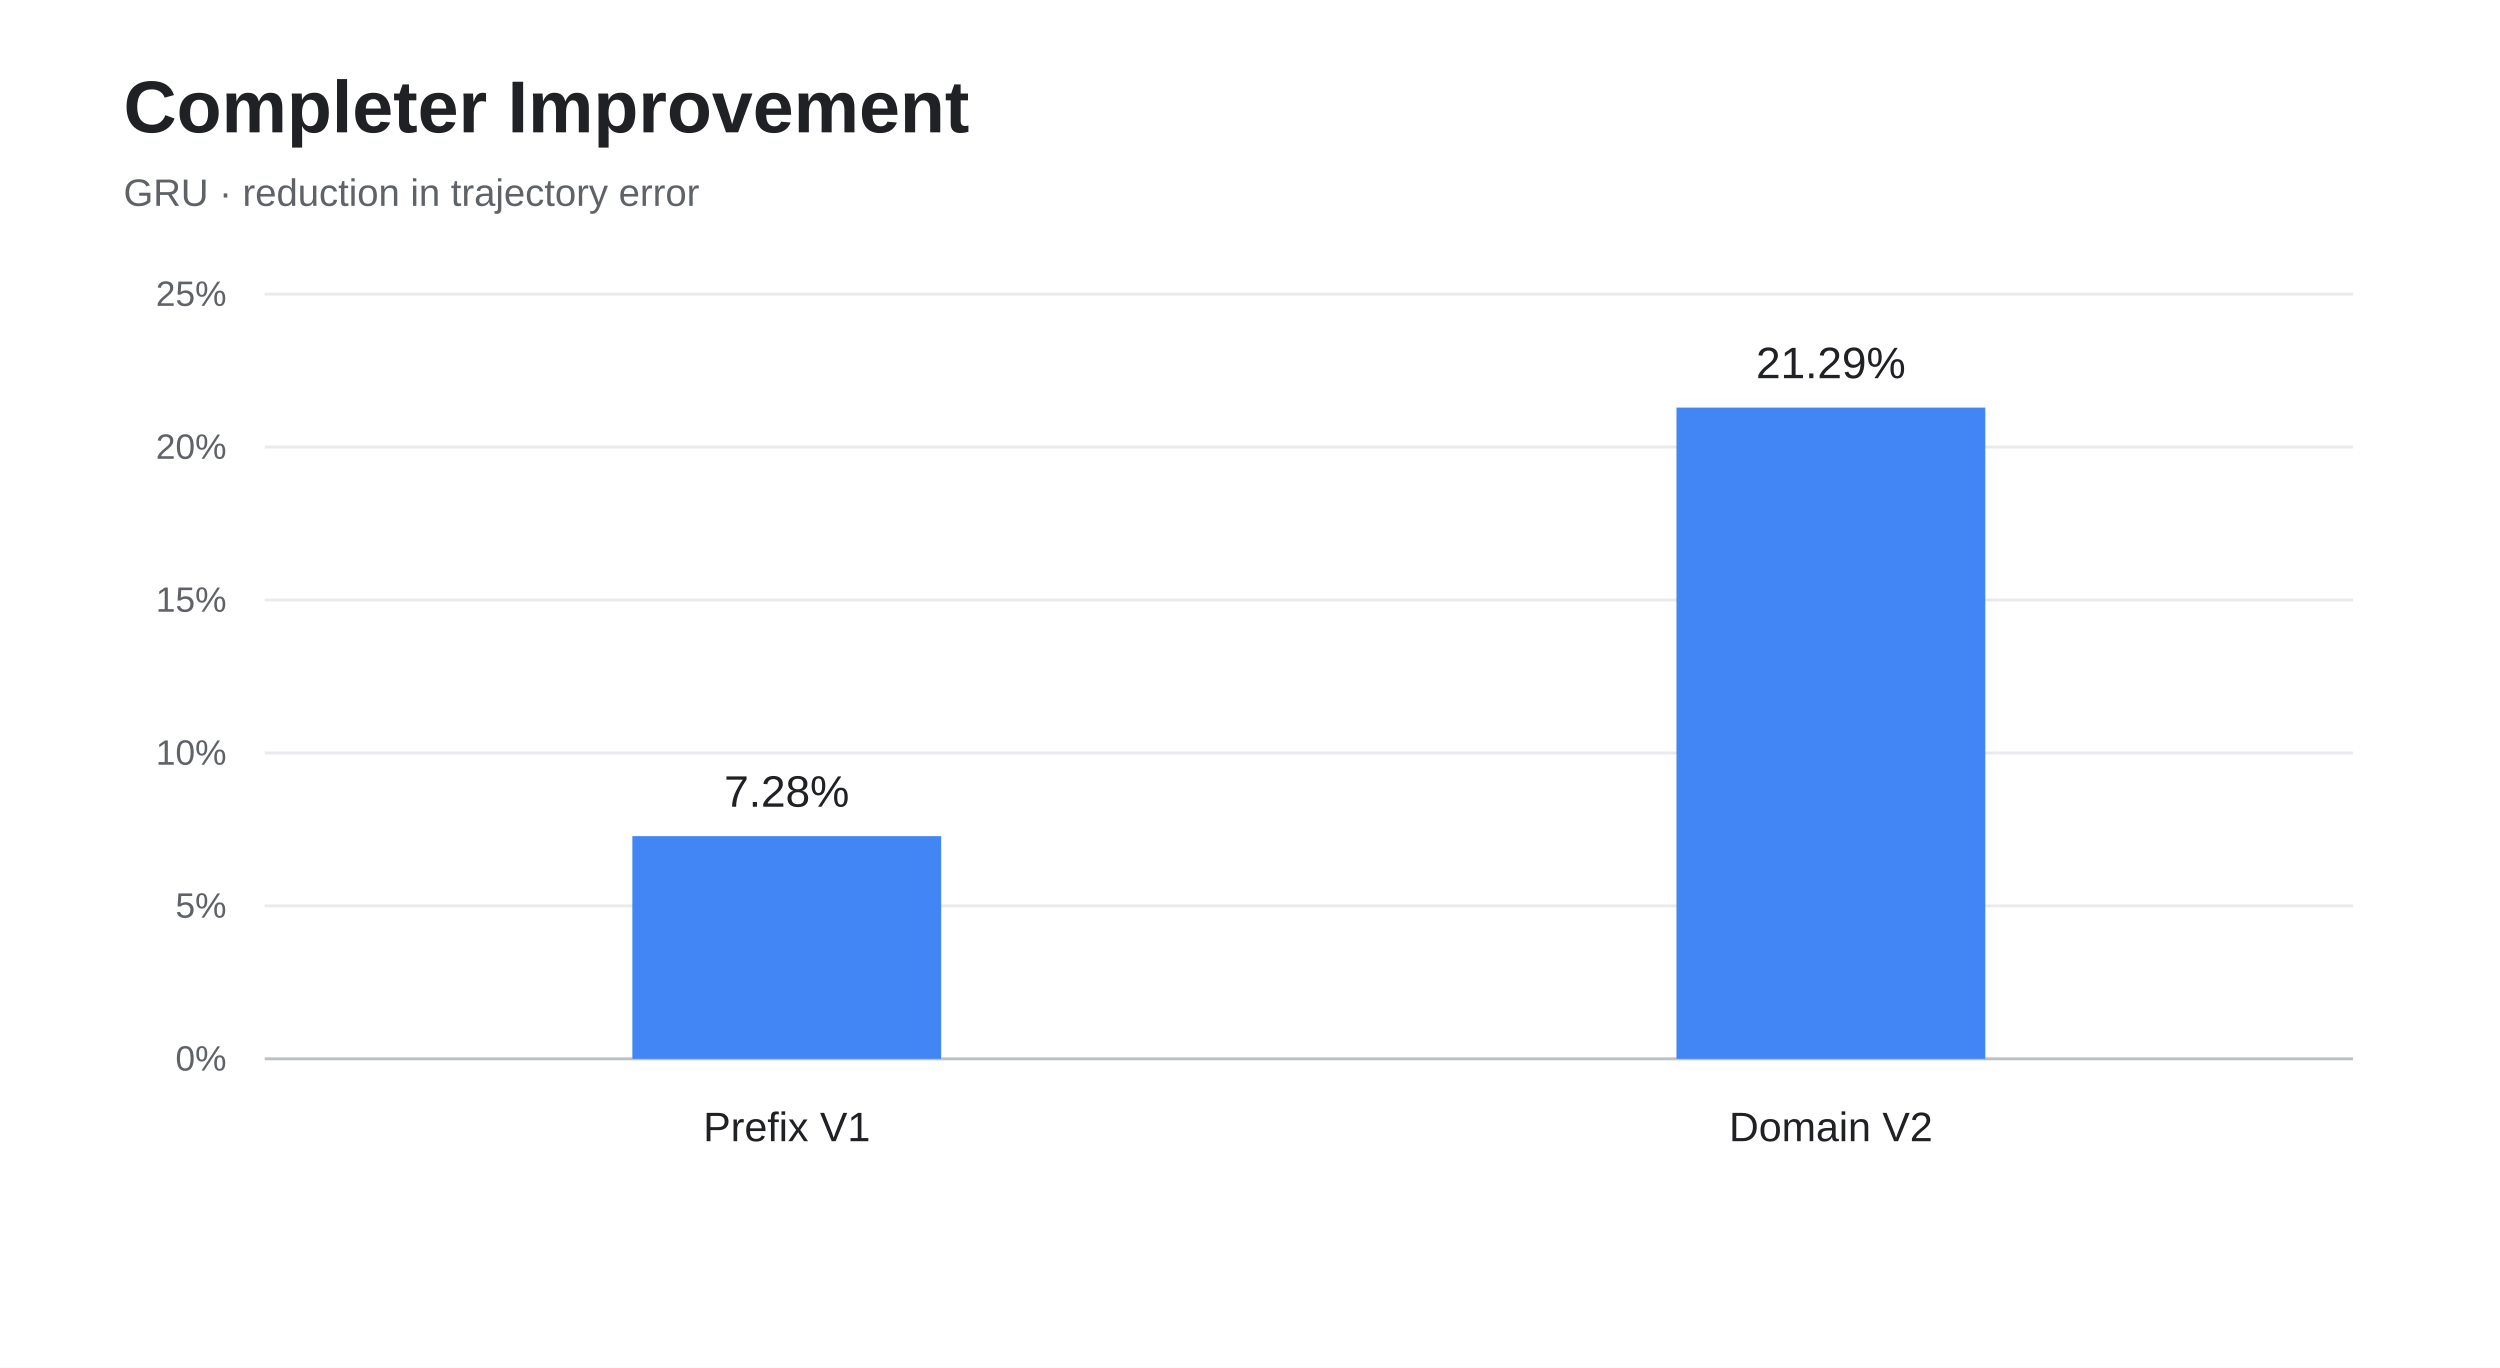
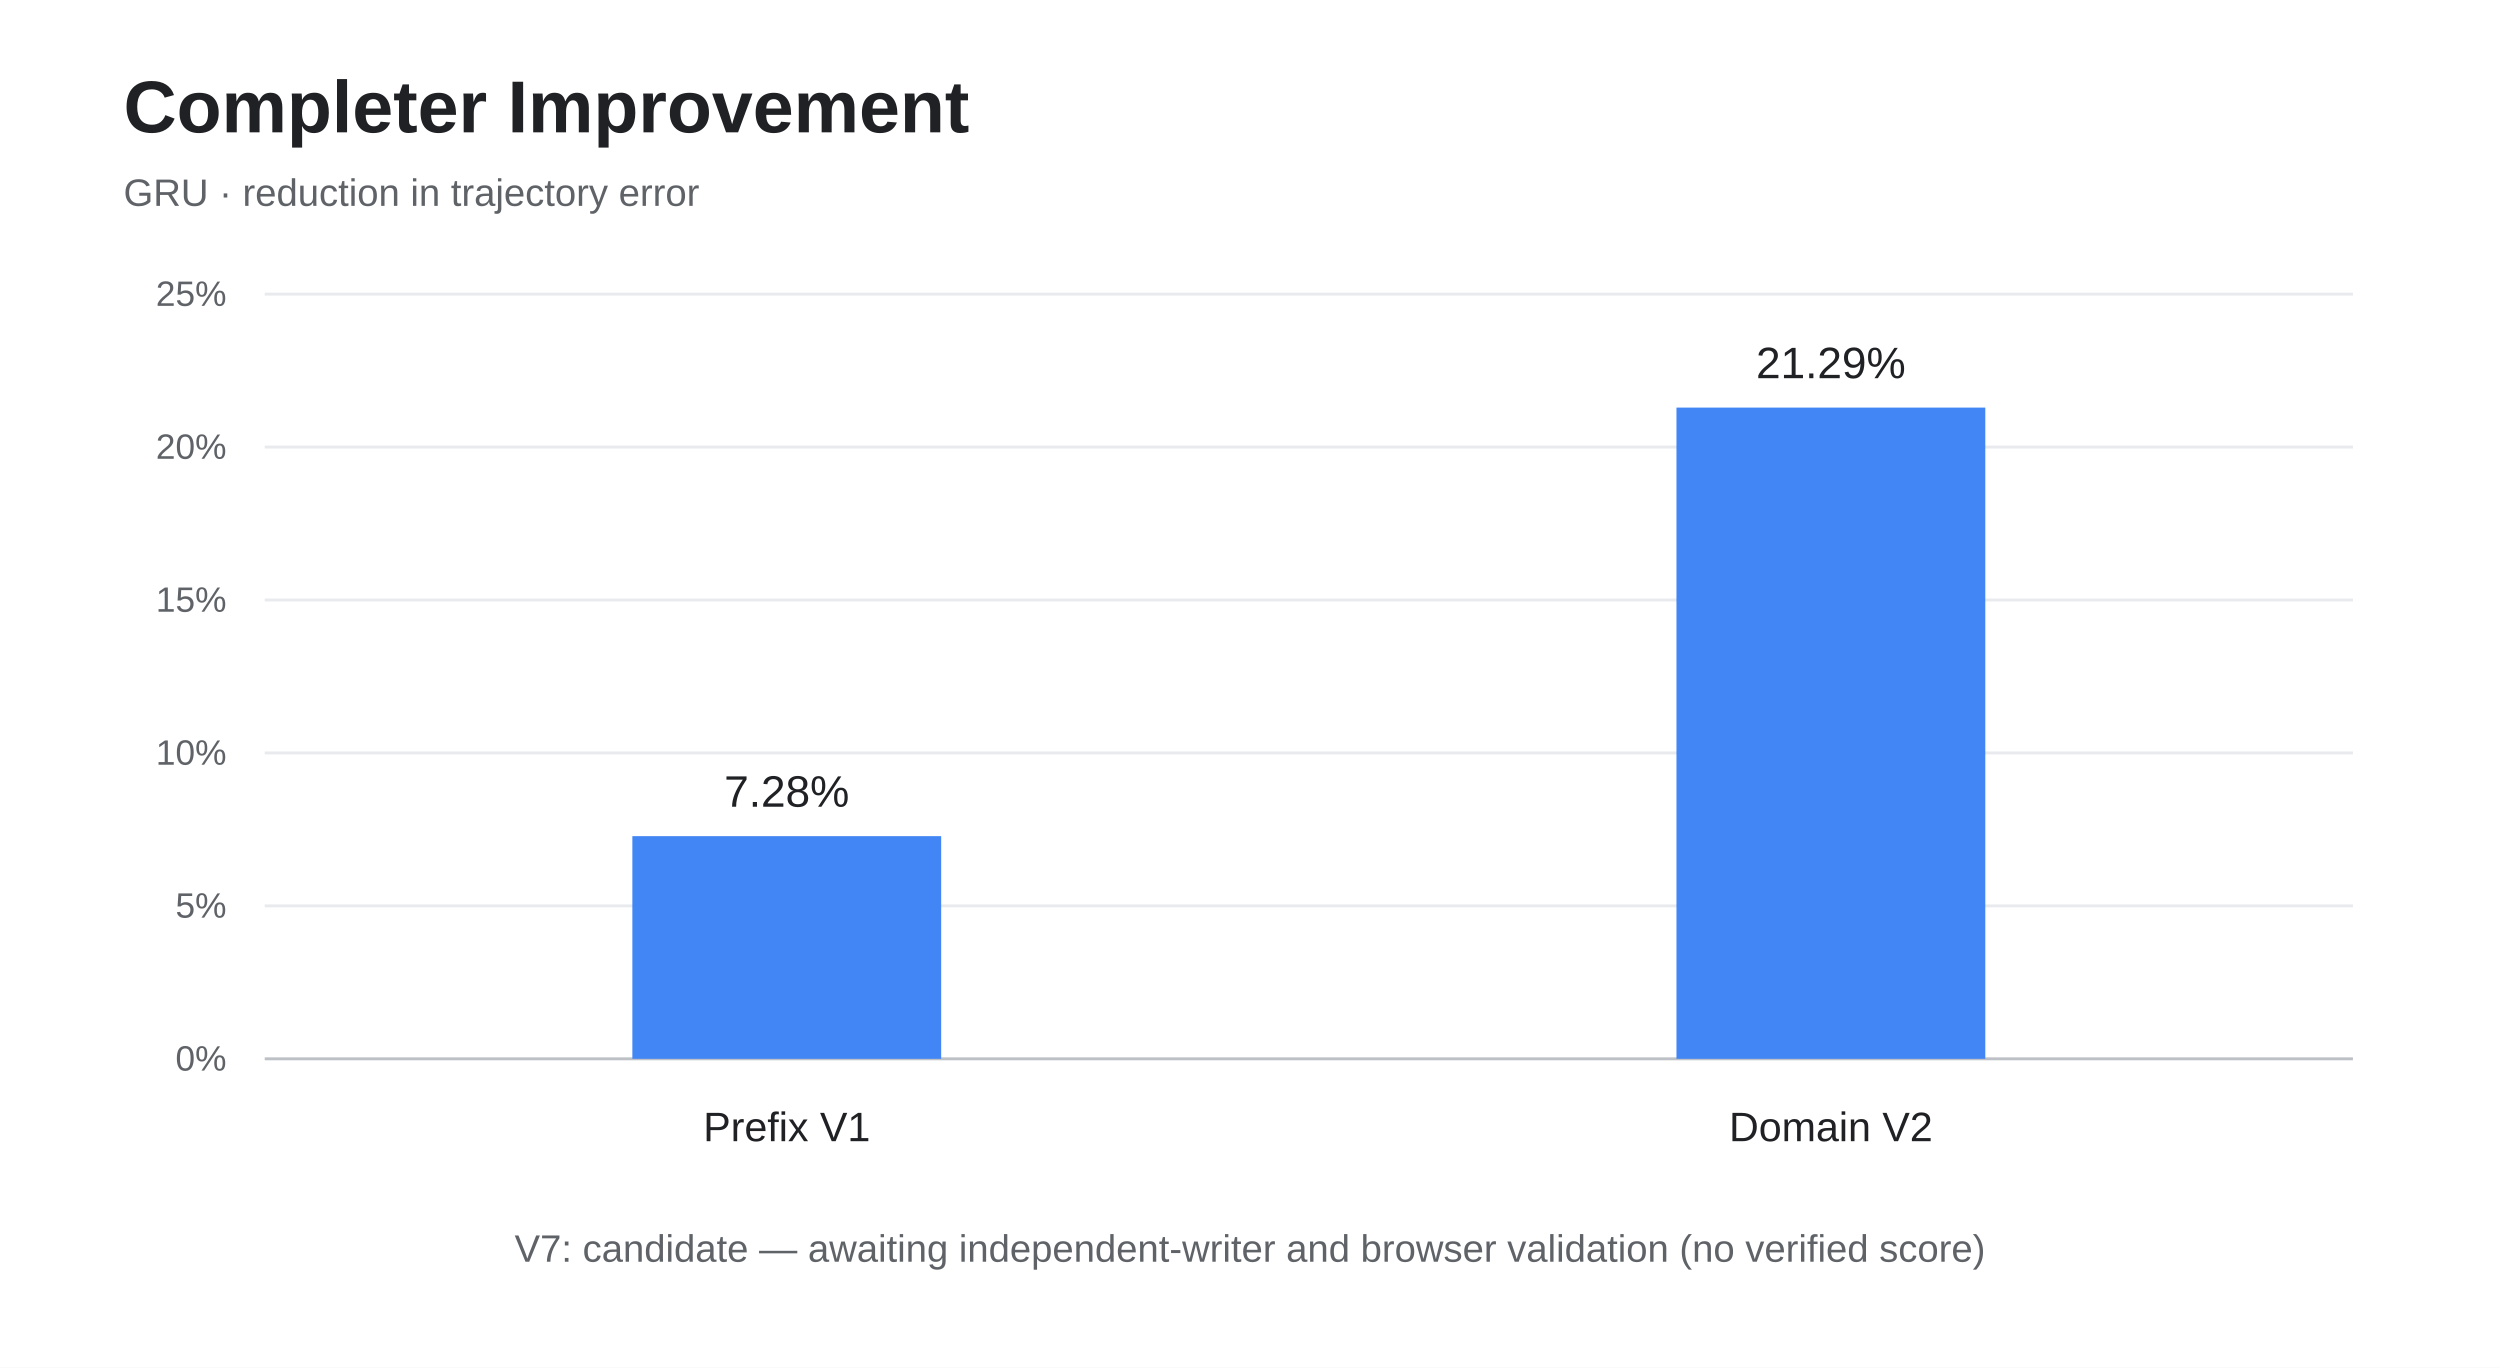
<svg xmlns="http://www.w3.org/2000/svg" width="850" height="465" viewBox="0 0 850 465" role="img" aria-label="Completer Improvement">
  <rect width="850" height="465" fill="#fff" />
  <g font-family="Arial,Helvetica,sans-serif">
    <text x="42" y="45" font-size="25" font-weight="600" fill="#202124">Completer Improvement</text>
    <text x="42" y="70" font-size="13" fill="#5f6368">GRU · reduction in trajectory error</text>
    <line x1="90" y1="360" x2="800" y2="360" stroke="#bdc1c6" />
    <text x="77" y="364" font-size="12" fill="#5f6368" text-anchor="end">0%</text>
    <line x1="90" y1="308" x2="800" y2="308" stroke="#e8eaed" />
    <text x="77" y="312" font-size="12" fill="#5f6368" text-anchor="end">5%</text>
    <line x1="90" y1="256" x2="800" y2="256" stroke="#e8eaed" />
    <text x="77" y="260" font-size="12" fill="#5f6368" text-anchor="end">10%</text>
    <line x1="90" y1="204" x2="800" y2="204" stroke="#e8eaed" />
    <text x="77" y="208" font-size="12" fill="#5f6368" text-anchor="end">15%</text>
    <line x1="90" y1="152" x2="800" y2="152" stroke="#e8eaed" />
    <text x="77" y="156" font-size="12" fill="#5f6368" text-anchor="end">20%</text>
    <line x1="90" y1="100" x2="800" y2="100" stroke="#e8eaed" />
    <text x="77" y="104" font-size="12" fill="#5f6368" text-anchor="end">25%</text>
    <rect x="215.00" y="284.29" width="105" height="75.71" fill="#4285f4" />
    <text x="267.5" y="274.288" font-size="15" fill="#202124" text-anchor="middle">7.28%</text>
    <text x="267.5" y="388" font-size="14" fill="#202124" text-anchor="middle">Prefix V1</text>
    <rect x="570.00" y="138.58" width="105" height="221.42" fill="#4285f4" />
    <text x="622.5" y="128.584" font-size="15" fill="#202124" text-anchor="middle">21.29%</text>
    <text x="622.5" y="388" font-size="14" fill="#202124" text-anchor="middle">Domain V2</text>
+     <text x="425" y="429" font-size="13" fill="#5f6368" text-anchor="middle">V7: candidate — awaiting independent-writer and browser validation (no verified score)</text>
  </g>
</svg>
